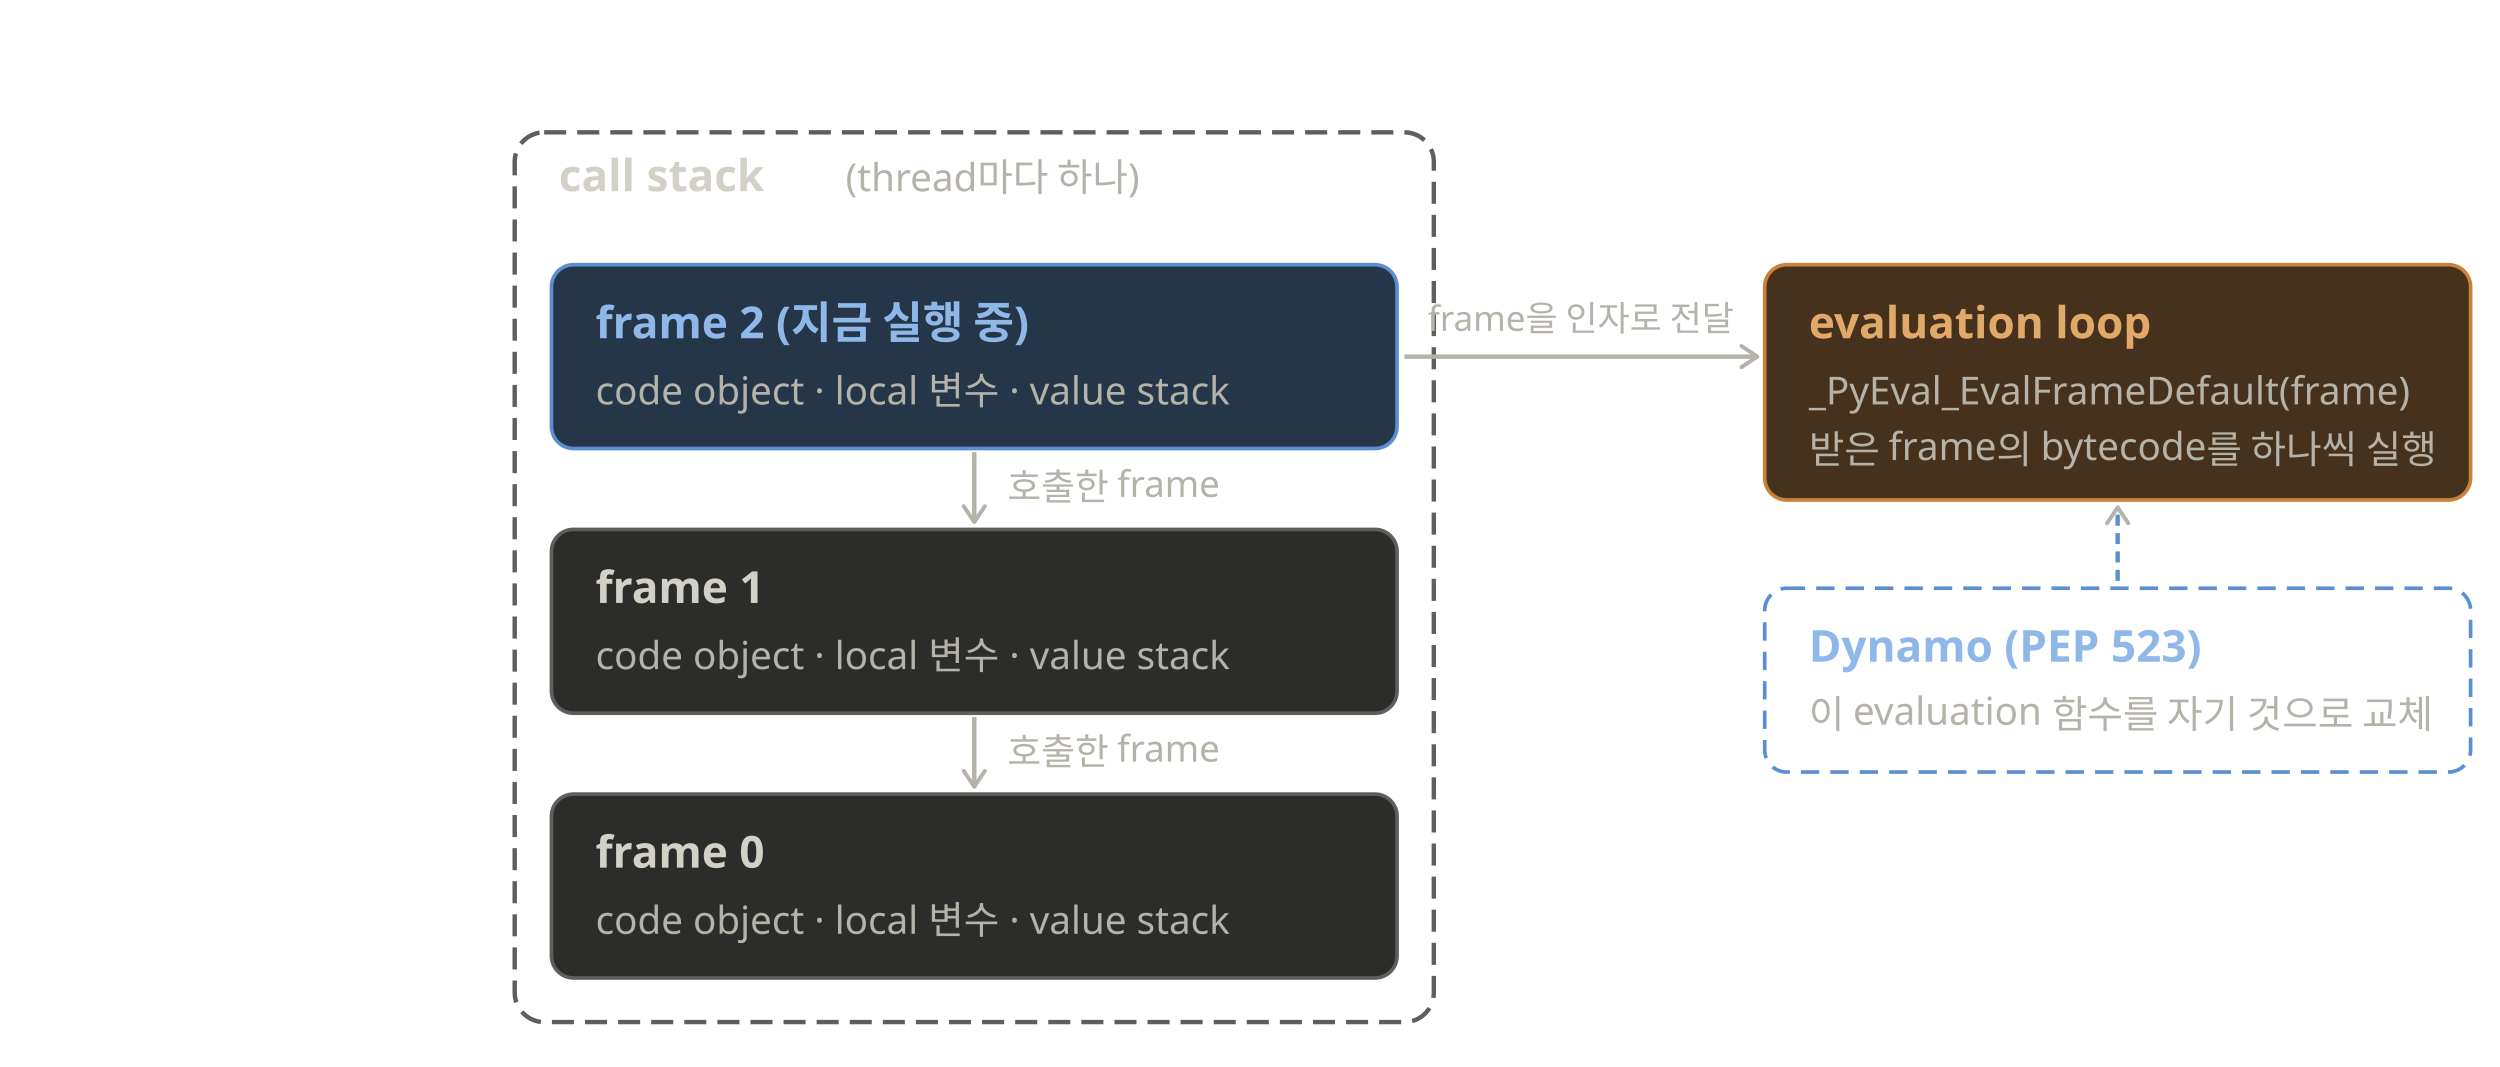
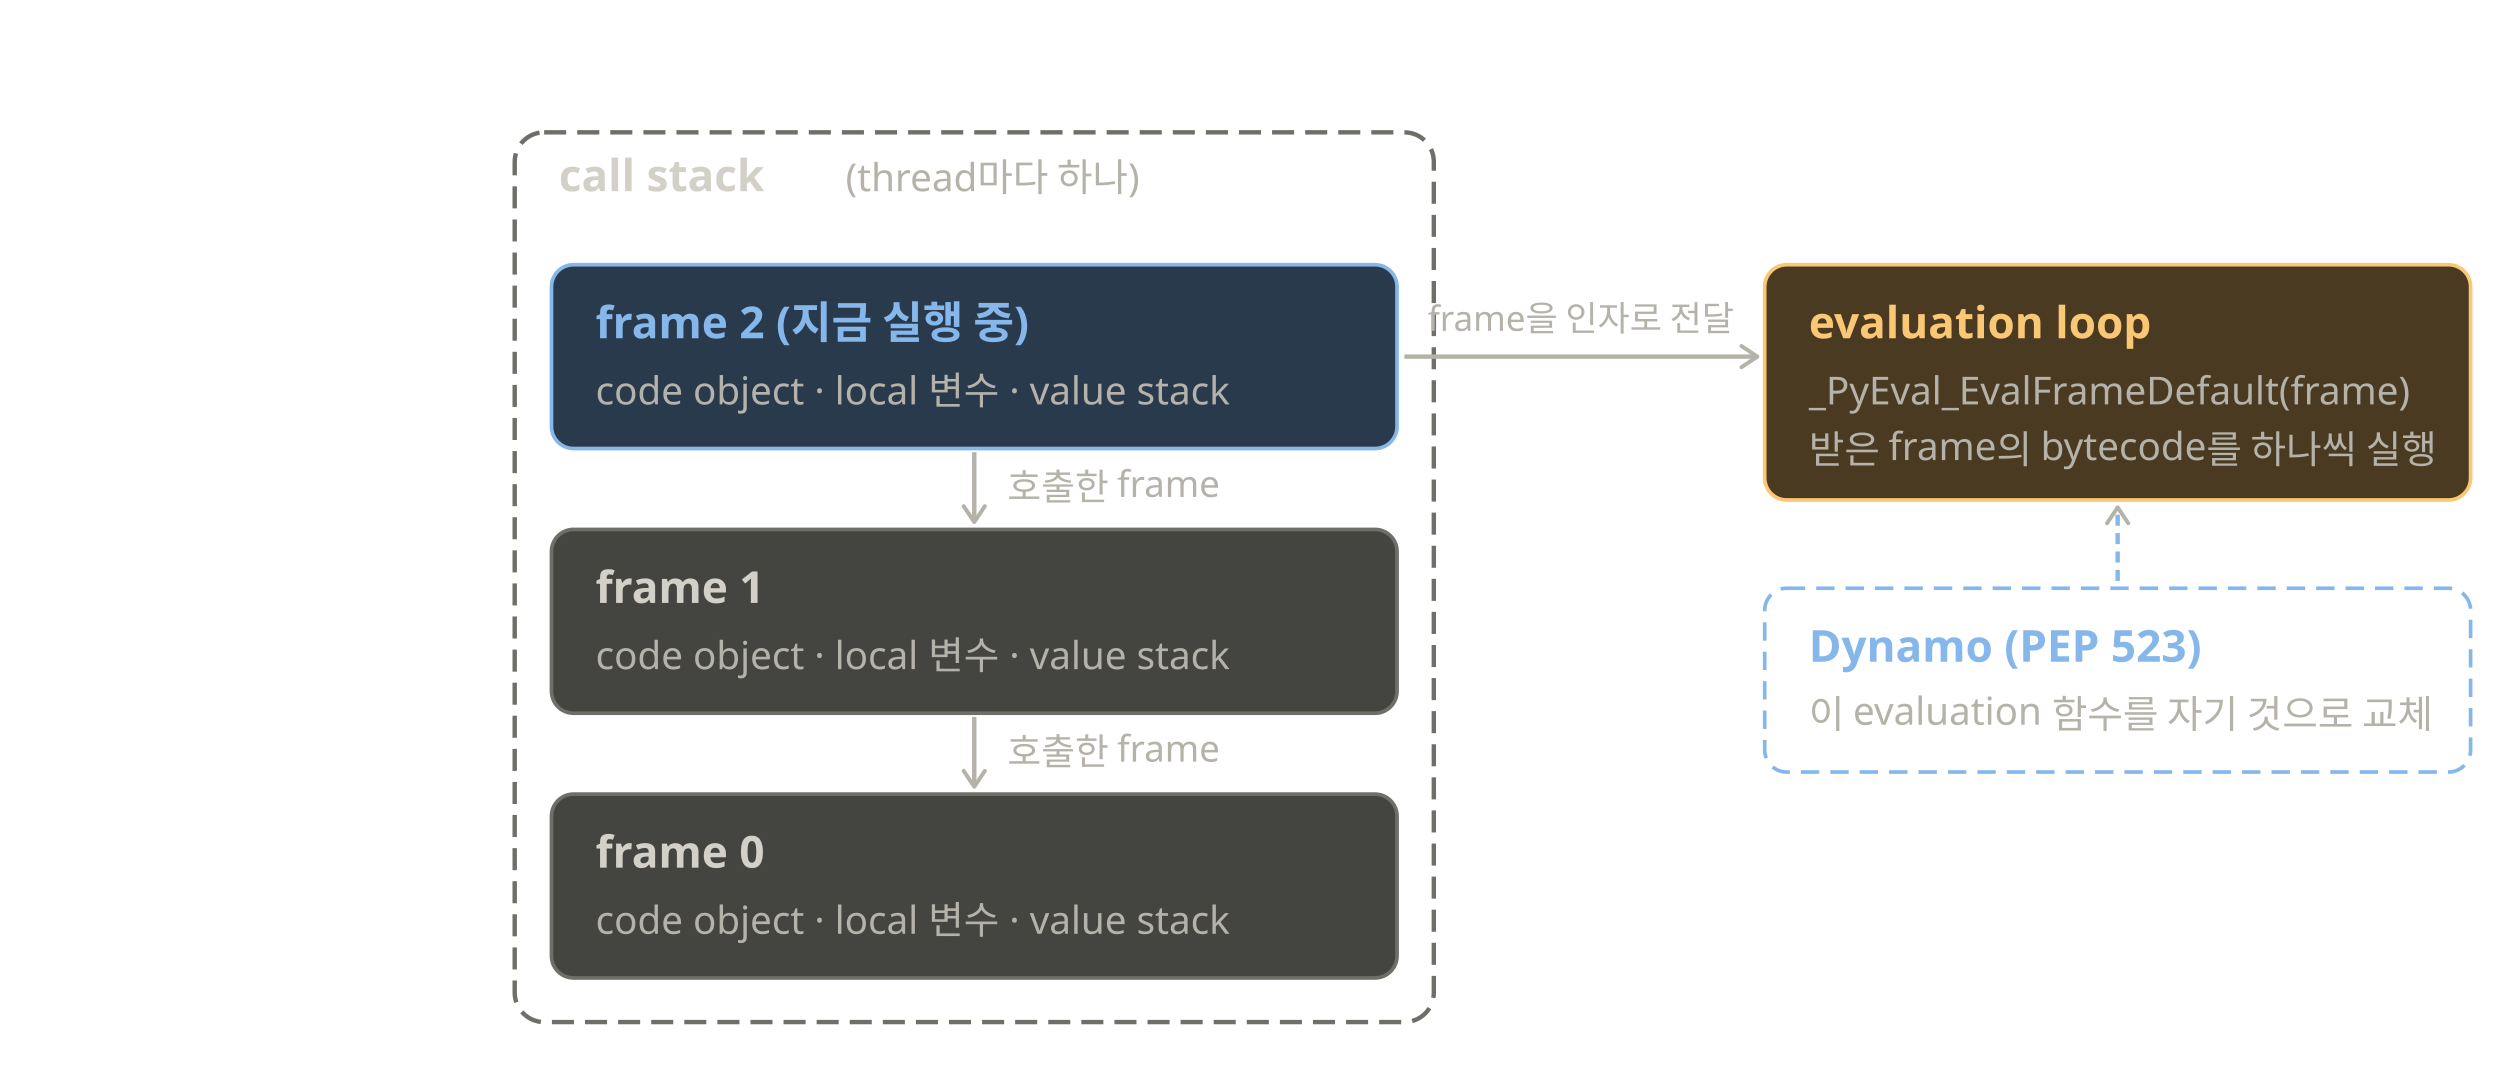
<svg xmlns="http://www.w3.org/2000/svg" width="100%" viewBox="0 0 680 290" style="font-family: 'Pretendard', 'Apple SD Gothic Neo', 'Noto Sans KR', 'Segoe UI', system-ui, -apple-system, sans-serif; background: none;">
  <defs>
    <marker id="arr" viewBox="0 0 10 10" refX="8" refY="5" markerWidth="6" markerHeight="6" orient="auto-start-reverse">
      <path d="M2 1L8 5L2 9" fill="none" stroke="#B4B2A9" stroke-width="1.5" stroke-linecap="round" stroke-linejoin="round" />
    </marker>
  </defs>
-   <rect x="140" y="36" width="250" height="242" rx="8" fill="none" stroke="#5F5E5A" stroke-width="1.2" stroke-dasharray="6 3" />
+   <rect x="140" y="36" width="250" height="242" rx="8" fill="none" stroke="#6F6E68" stroke-width="1.2" stroke-dasharray="6 3" />
  <text x="152" y="52" font-size="12" font-weight="600" fill="#D3D1C7">call stack</text>
  <text x="230" y="52" font-size="10.5" fill="#B4B2A9">(thread마다 하나)</text>
-   <rect x="150" y="72" width="230" height="50" rx="6" fill="#253649" stroke="#5B8FD1" stroke-width="1" />
-   <text x="162" y="92" font-size="12" font-weight="600" fill="#8FB8E8">frame 2 (지금 실행 중)</text>
+   <rect x="150" y="72" width="230" height="50" rx="6" fill="#2A3A4D" stroke="#85B7EB" stroke-width="1" />
+   <text x="162" y="92" font-size="12" font-weight="600" fill="#85B7EB">frame 2 (지금 실행 중)</text>
  <text x="162" y="110" font-size="10.5" fill="#B4B2A9">code object · local 변수 · value stack</text>
-   <rect x="150" y="144" width="230" height="50" rx="6" fill="#2C2C2A" stroke="#5F5E5A" stroke-width="1" />
+   <rect x="150" y="144" width="230" height="50" rx="6" fill="#444441" stroke="#6F6E68" stroke-width="1" />
  <text x="162" y="164" font-size="12" font-weight="600" fill="#D3D1C7">frame 1</text>
  <text x="162" y="182" font-size="10.5" fill="#B4B2A9">code object · local 변수 · value stack</text>
-   <rect x="150" y="216" width="230" height="50" rx="6" fill="#2C2C2A" stroke="#5F5E5A" stroke-width="1" />
+   <rect x="150" y="216" width="230" height="50" rx="6" fill="#444441" stroke="#6F6E68" stroke-width="1" />
  <text x="162" y="236" font-size="12" font-weight="600" fill="#D3D1C7">frame 0</text>
  <text x="162" y="254" font-size="10.5" fill="#B4B2A9">code object · local 변수 · value stack</text>
  <line x1="265" y1="123" x2="265" y2="142" stroke="#B4B2A9" stroke-width="1.2" marker-end="url(#arr)" />
  <text x="274" y="136" font-size="10" fill="#B4B2A9">호출한 frame</text>
  <line x1="265" y1="195" x2="265" y2="214" stroke="#B4B2A9" stroke-width="1.2" marker-end="url(#arr)" />
  <text x="274" y="208" font-size="10" fill="#B4B2A9">호출한 frame</text>
-   <rect x="480" y="72" width="192" height="64" rx="6" fill="#45311C" stroke="#C8823A" stroke-width="1" />
-   <text x="492" y="92" font-size="12" font-weight="600" fill="#E0A96A">evaluation loop</text>
+   <rect x="480" y="72" width="192" height="64" rx="6" fill="#4A3A22" stroke="#FAC775" stroke-width="1" />
+   <text x="492" y="92" font-size="12" font-weight="600" fill="#FAC775">evaluation loop</text>
  <text x="492" y="110" font-size="10.5" fill="#B4B2A9">_PyEval_EvalFrameDefault(frame)</text>
  <text x="492" y="126" font-size="10.5" fill="#B4B2A9">받은 frame의 bytecode를 하나씩 실행</text>
  <line x1="382" y1="97" x2="478" y2="97" stroke="#B4B2A9" stroke-width="1.2" marker-end="url(#arr)" />
  <text x="430" y="90" text-anchor="middle" font-size="9.5" fill="#B4B2A9">frame을 인자로 전달</text>
-   <rect x="480" y="160" width="192" height="50" rx="6" fill="none" stroke="#5B8FD1" stroke-width="1" stroke-dasharray="5 3" />
-   <text x="492" y="180" font-size="12" font-weight="600" fill="#8FB8E8">Dynamo (PEP 523)</text>
+   <rect x="480" y="160" width="192" height="50" rx="6" fill="none" stroke="#85B7EB" stroke-width="1" stroke-dasharray="5 3" />
+   <text x="492" y="180" font-size="12" font-weight="600" fill="#85B7EB">Dynamo (PEP 523)</text>
  <text x="492" y="198" font-size="10.5" fill="#B4B2A9">이 evaluation 함수를 자기 것으로 교체</text>
-   <line x1="576" y1="158" x2="576" y2="138" stroke="#5B8FD1" stroke-width="1.2" stroke-dasharray="3 2" marker-end="url(#arr)" />
+   <line x1="576" y1="158" x2="576" y2="138" stroke="#85B7EB" stroke-width="1.2" stroke-dasharray="3 2" marker-end="url(#arr)" />
</svg>
